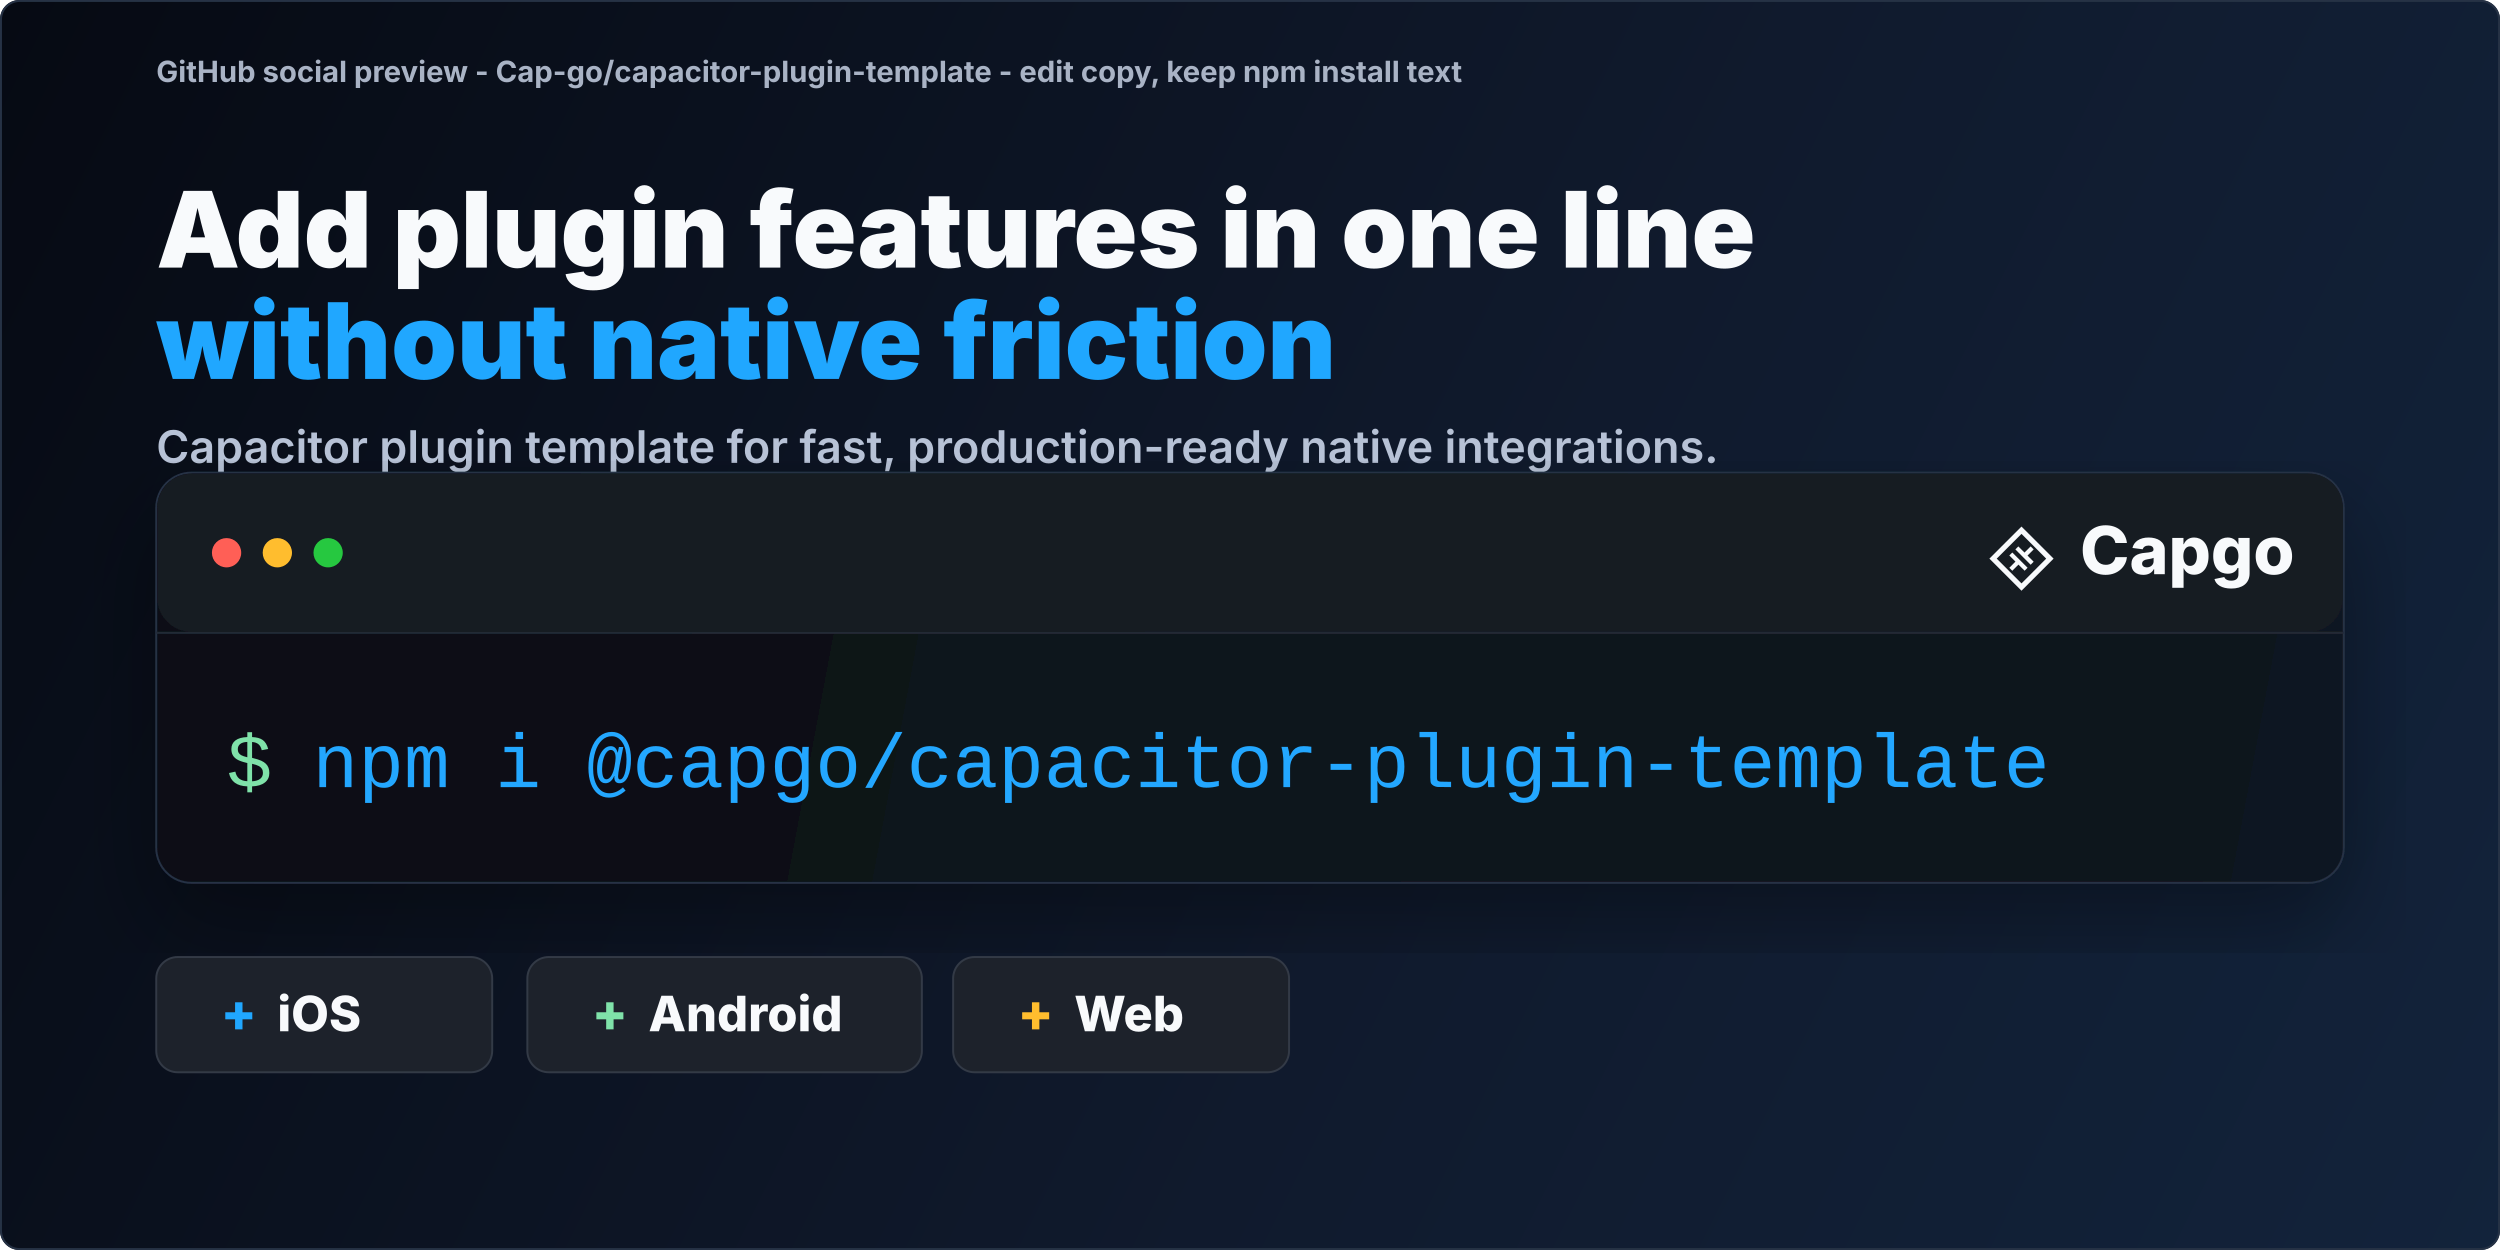
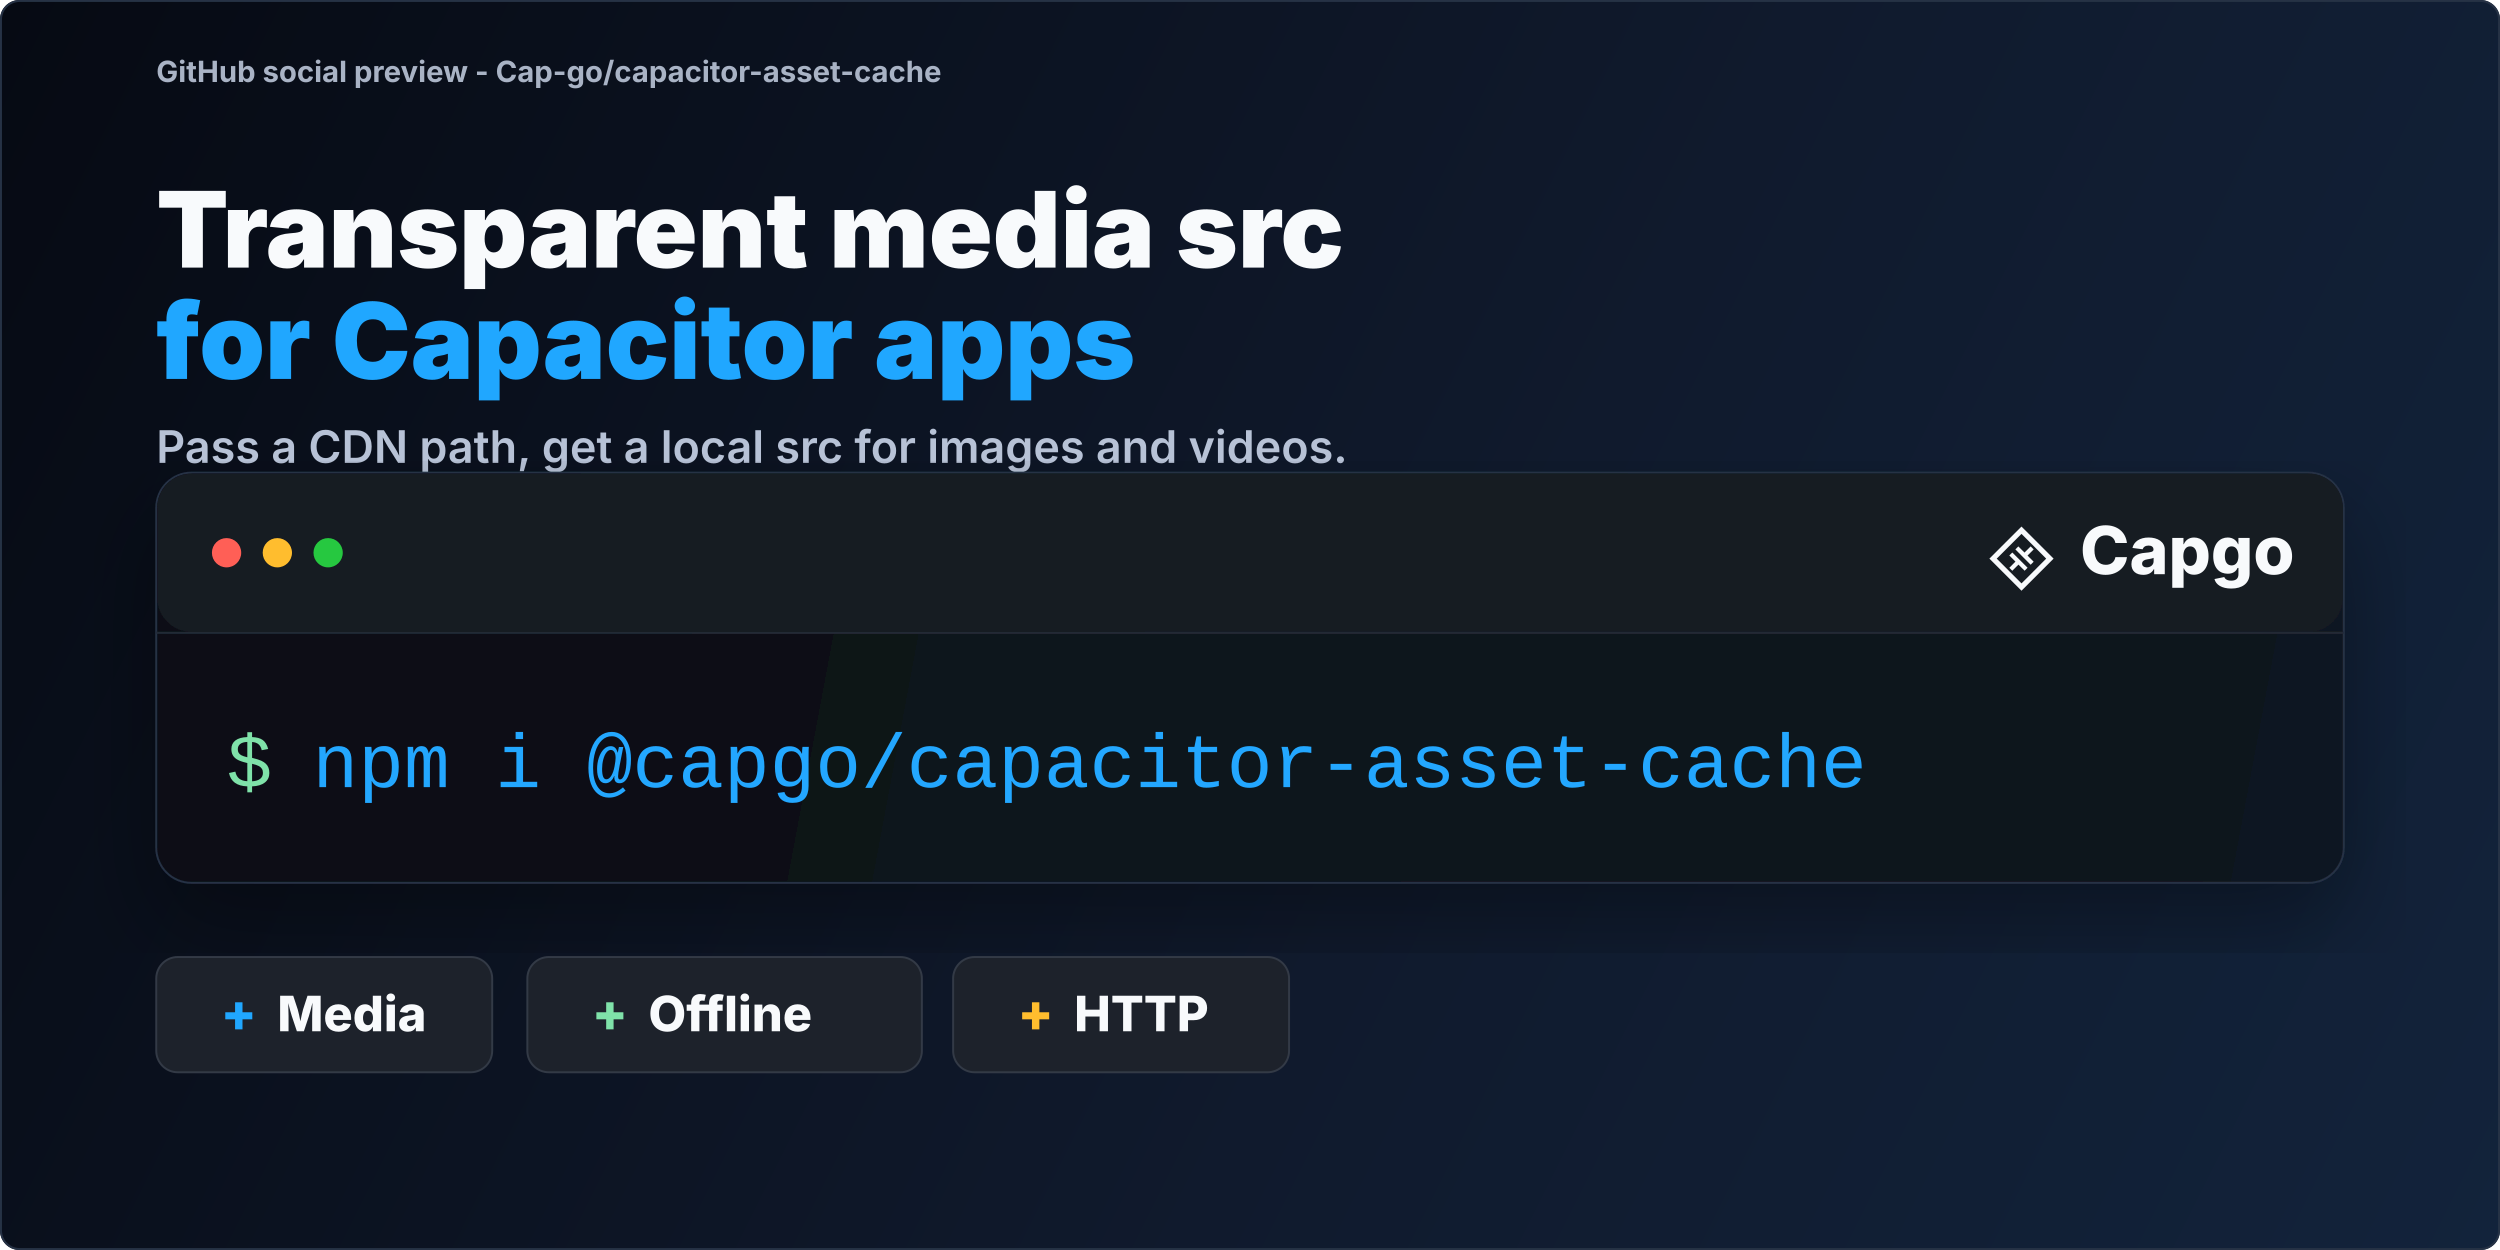
<svg xmlns="http://www.w3.org/2000/svg" width="1280" height="640" viewBox="0 0 1280 640" fill="none">
  <defs>
    <linearGradient id="background" x1="0" y1="0" x2="1280" y2="640" gradientUnits="userSpaceOnUse">
      <stop stop-color="#060A13" />
      <stop offset="0.58" stop-color="#101A2D" />
      <stop offset="1" stop-color="#12233B" />
    </linearGradient>
    <linearGradient id="panel" x1="80" y1="242" x2="1200" y2="452" gradientUnits="userSpaceOnUse">
      <stop stop-color="#0B0F16" />
      <stop offset="1" stop-color="#111720" />
    </linearGradient>
    <filter id="shadow" x="48" y="214" width="1184" height="274" color-interpolation-filters="sRGB" filterUnits="userSpaceOnUse">
      <feDropShadow dx="0" dy="22" stdDeviation="24" flood-color="#02050B" flood-opacity="0.35" />
    </filter>
    <clipPath id="metaClip">
      <rect x="80" y="24" width="1040" height="30" />
    </clipPath>
    <clipPath id="headlineClip">
      <rect x="80" y="78" width="1080" height="128" />
    </clipPath>
    <clipPath id="descriptionClip">
      <rect x="80" y="212" width="980" height="42" />
    </clipPath>
    <clipPath id="commandClip">
      <rect x="160" y="360" width="990" height="72" />
    </clipPath>
    <clipPath id="badgeOneClip">
      <rect x="62" y="16" width="120" height="34" />
    </clipPath>
    <clipPath id="badgeTwoClip">
      <rect x="62" y="16" width="150" height="34" />
    </clipPath>
    <clipPath id="badgeThreeClip">
      <rect x="62" y="16" width="120" height="34" />
    </clipPath>
  </defs>
  <rect width="1280" height="640" rx="10" fill="url(#background)" />
  <rect x="0.5" y="0.5" width="1279" height="639" rx="9.5" stroke="#263245" />
  <text x="80" y="42" clip-path="url(#metaClip)" fill="#A9B3C5" font-family="Inter, ui-sans-serif, system-ui, -apple-system, BlinkMacSystemFont, Segoe UI, sans-serif" font-size="15" font-weight="700" letter-spacing="0">
-     GitHub social preview - Cap-go/capacitor-plugin-template - edit copy, keep npm install text
+     GitHub social preview - Cap-go/capacitor-asset-cache
  </text>
  <g clip-path="url(#headlineClip)">
    <text x="80" y="137" fill="#F8FAFC" font-family="Inter, ui-sans-serif, system-ui, -apple-system, BlinkMacSystemFont, Segoe UI, sans-serif" font-size="54" font-weight="850" letter-spacing="0">
-       Add plugin features in one line
+       Transparent media src
    </text>
    <text x="80" y="194" fill="#20A7FF" font-family="Inter, ui-sans-serif, system-ui, -apple-system, BlinkMacSystemFont, Segoe UI, sans-serif" font-size="54" font-weight="850" letter-spacing="0">
-       without native friction
+       for Capacitor apps
    </text>
  </g>
  <text x="80" y="237" clip-path="url(#descriptionClip)" fill="#B7C2D6" font-family="Inter, ui-sans-serif, system-ui, -apple-system, BlinkMacSystemFont, Segoe UI, sans-serif" font-size="23" font-weight="600" letter-spacing="0">
-     Capacitor plugin template for fast, production-ready native integrations.
+     Pass a CDN path, get a local src for images and videos.
  </text>
  <g filter="url(#shadow)">
    <rect x="80" y="242" width="1120" height="210" rx="18" fill="url(#panel)" stroke="#253044" />
    <rect x="80.5" y="242.5" width="1119" height="81" rx="17.5" fill="#151A21" />
    <path d="M80 324H1200" stroke="#242B36" />
    <circle cx="116" cy="283" r="7.5" fill="#FF5F57" />
    <circle cx="142" cy="283" r="7.5" fill="#FFBD2E" />
    <circle cx="168" cy="283" r="7.5" fill="#28C840" />
  </g>
  <g transform="translate(1018 269)">
    <g transform="scale(0.03320312)">
      <path fill="#F8FAFC" d="M264.2 265.3 17 512.5 264.5 760 512 1007.5 759.5 760 1007 512.5 759.8 265.3C623.8 129.3 512.3 18 512 18c-.3 0-111.8 111.3-247.8 247.3zm438.5 55.9C807.4 425.9 893 511.9 893 512.5c0 .5-85.7 86.7-190.5 191.5L512 894.5l-191-191-191-191 190.7-190.7c105-105 191-190.8 191.3-190.8.3 0 86.1 85.6 190.7 190.2z" />
      <path fill="#F8FAFC" d="M440.8 347c-12.6 12.6-22.8 23.3-22.8 23.7 0 .5 53 53.7 117.8 118.4l117.7 117.7 23.2-23.3 23.1-23.2-47.4-47.4-47.4-47.4 47.5-47.5 47.5-47.5-23.3-23.3-23.2-23.2-47.5 47.5-47.5 47.5-47.5-47.4-47.5-47.5-22.7 22.9zM347 441.2 324.5 464l47.3 47.3 47.2 47.2-47.4 47.7-47.3 47.6 23 23 23 23 47.5-47.5 47.5-47.5 47.3 47.3c26 26 47.5 47.1 47.8 46.9 6.6-6.3 45.6-45.5 45.6-45.9 0-1.2-234.5-235.1-235.5-234.9-.6 0-11.1 10.4-23.5 23z" />
    </g>
    <text x="47" y="25" fill="#F8FAFC" font-family="Inter, ui-sans-serif, system-ui, -apple-system, BlinkMacSystemFont, Segoe UI, sans-serif" font-size="34" font-weight="760" letter-spacing="0">
      Capgo
    </text>
  </g>
  <text x="116" y="403" fill="#7FE2A9" font-family="SFMono-Regular, Fira Code, Consolas, Liberation Mono, monospace" font-size="39" letter-spacing="0">
    $
  </text>
  <text x="160" y="403" clip-path="url(#commandClip)" fill="#23A7FF" font-family="SFMono-Regular, Fira Code, Consolas, Liberation Mono, monospace" font-size="39" letter-spacing="0">
-     npm i @capgo/capacitor-plugin-template
+     npm i @capgo/capacitor-asset-cache
  </text>
  <g transform="translate(80 490)">
    <rect width="172" height="59" rx="11" fill="#1D222B" stroke="#333A46" />
    <text x="33" y="38" fill="#20A7FF" font-family="Inter, ui-sans-serif, system-ui, sans-serif" font-size="27" font-weight="760">+</text>
    <text x="62" y="38" clip-path="url(#badgeOneClip)" fill="#F8FAFC" font-family="Inter, ui-sans-serif, system-ui, sans-serif" font-size="25" font-weight="760" letter-spacing="0">
-       iOS
+       Media
    </text>
  </g>
  <g transform="translate(270 490)">
    <rect width="202" height="59" rx="11" fill="#1D222B" stroke="#333A46" />
    <text x="33" y="38" fill="#7FE2A9" font-family="Inter, ui-sans-serif, system-ui, sans-serif" font-size="27" font-weight="760">+</text>
    <text x="62" y="38" clip-path="url(#badgeTwoClip)" fill="#F8FAFC" font-family="Inter, ui-sans-serif, system-ui, sans-serif" font-size="25" font-weight="760" letter-spacing="0">
-       Android
+       Offline
    </text>
  </g>
  <g transform="translate(488 490)">
    <rect width="172" height="59" rx="11" fill="#1D222B" stroke="#333A46" />
    <text x="33" y="38" fill="#FFBD2E" font-family="Inter, ui-sans-serif, system-ui, sans-serif" font-size="27" font-weight="760">+</text>
    <text x="62" y="38" clip-path="url(#badgeThreeClip)" fill="#F8FAFC" font-family="Inter, ui-sans-serif, system-ui, sans-serif" font-size="25" font-weight="760" letter-spacing="0">
-       Web
+       HTTP
    </text>
  </g>
</svg>
